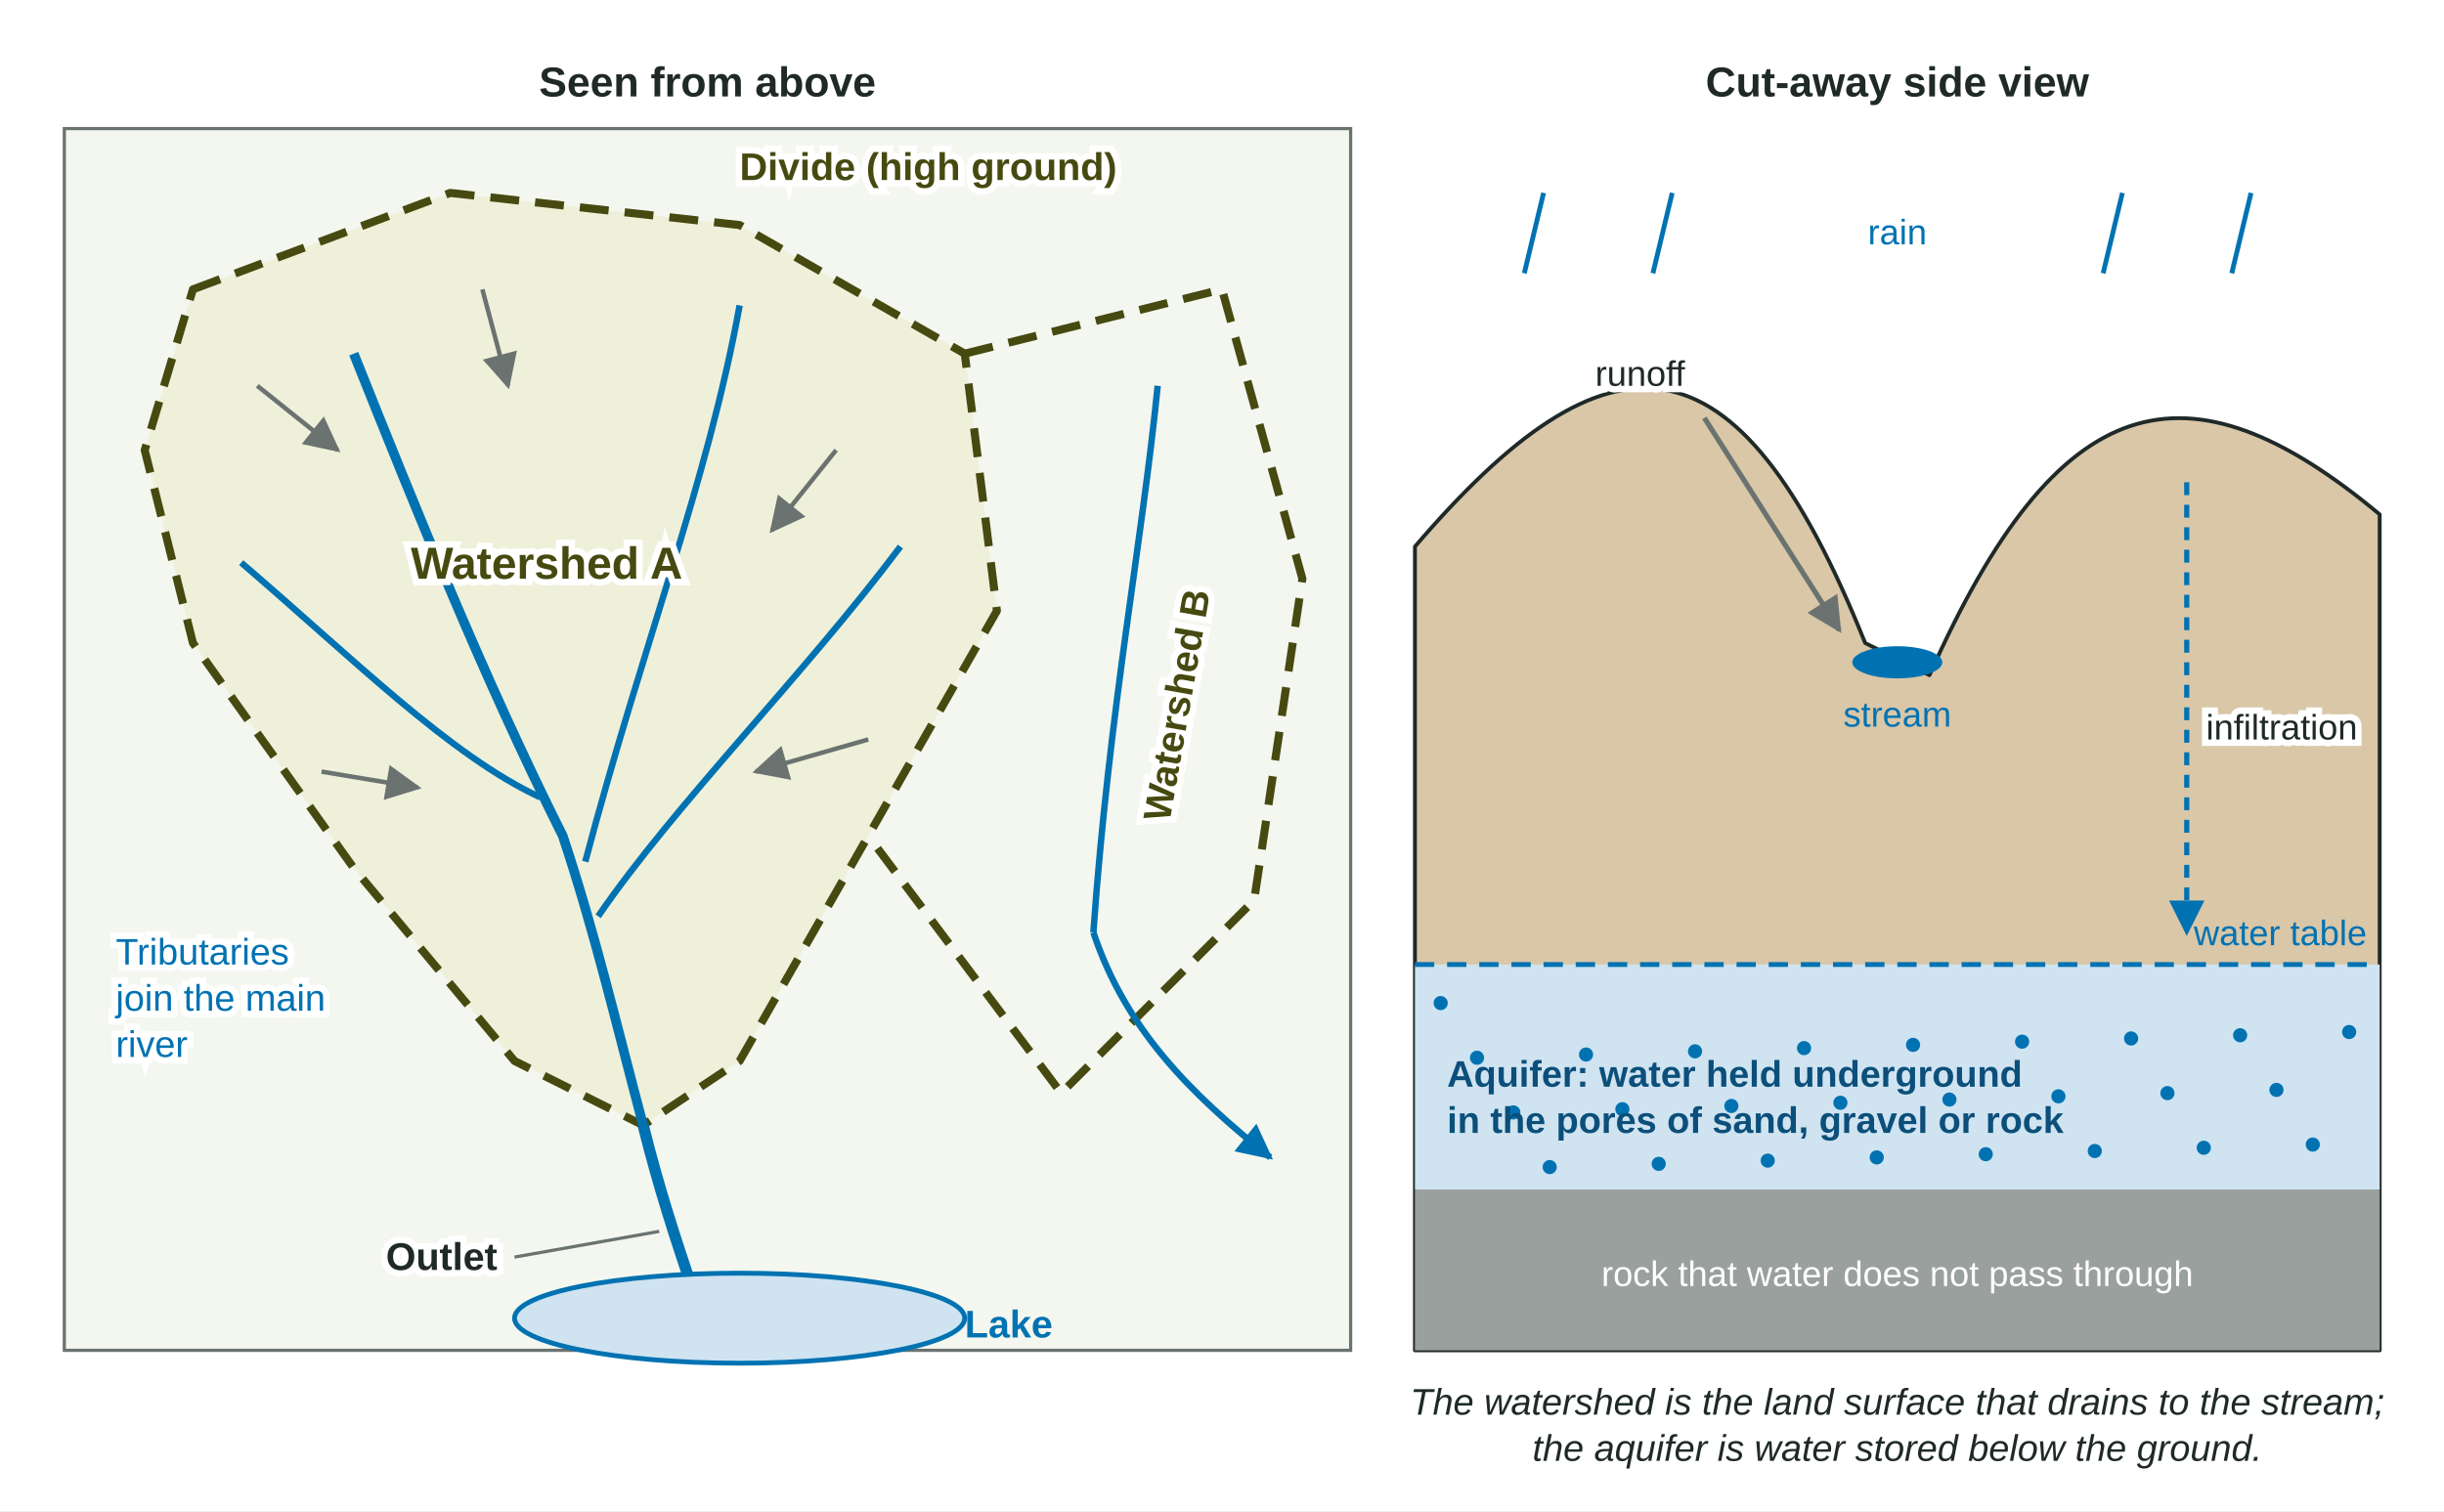
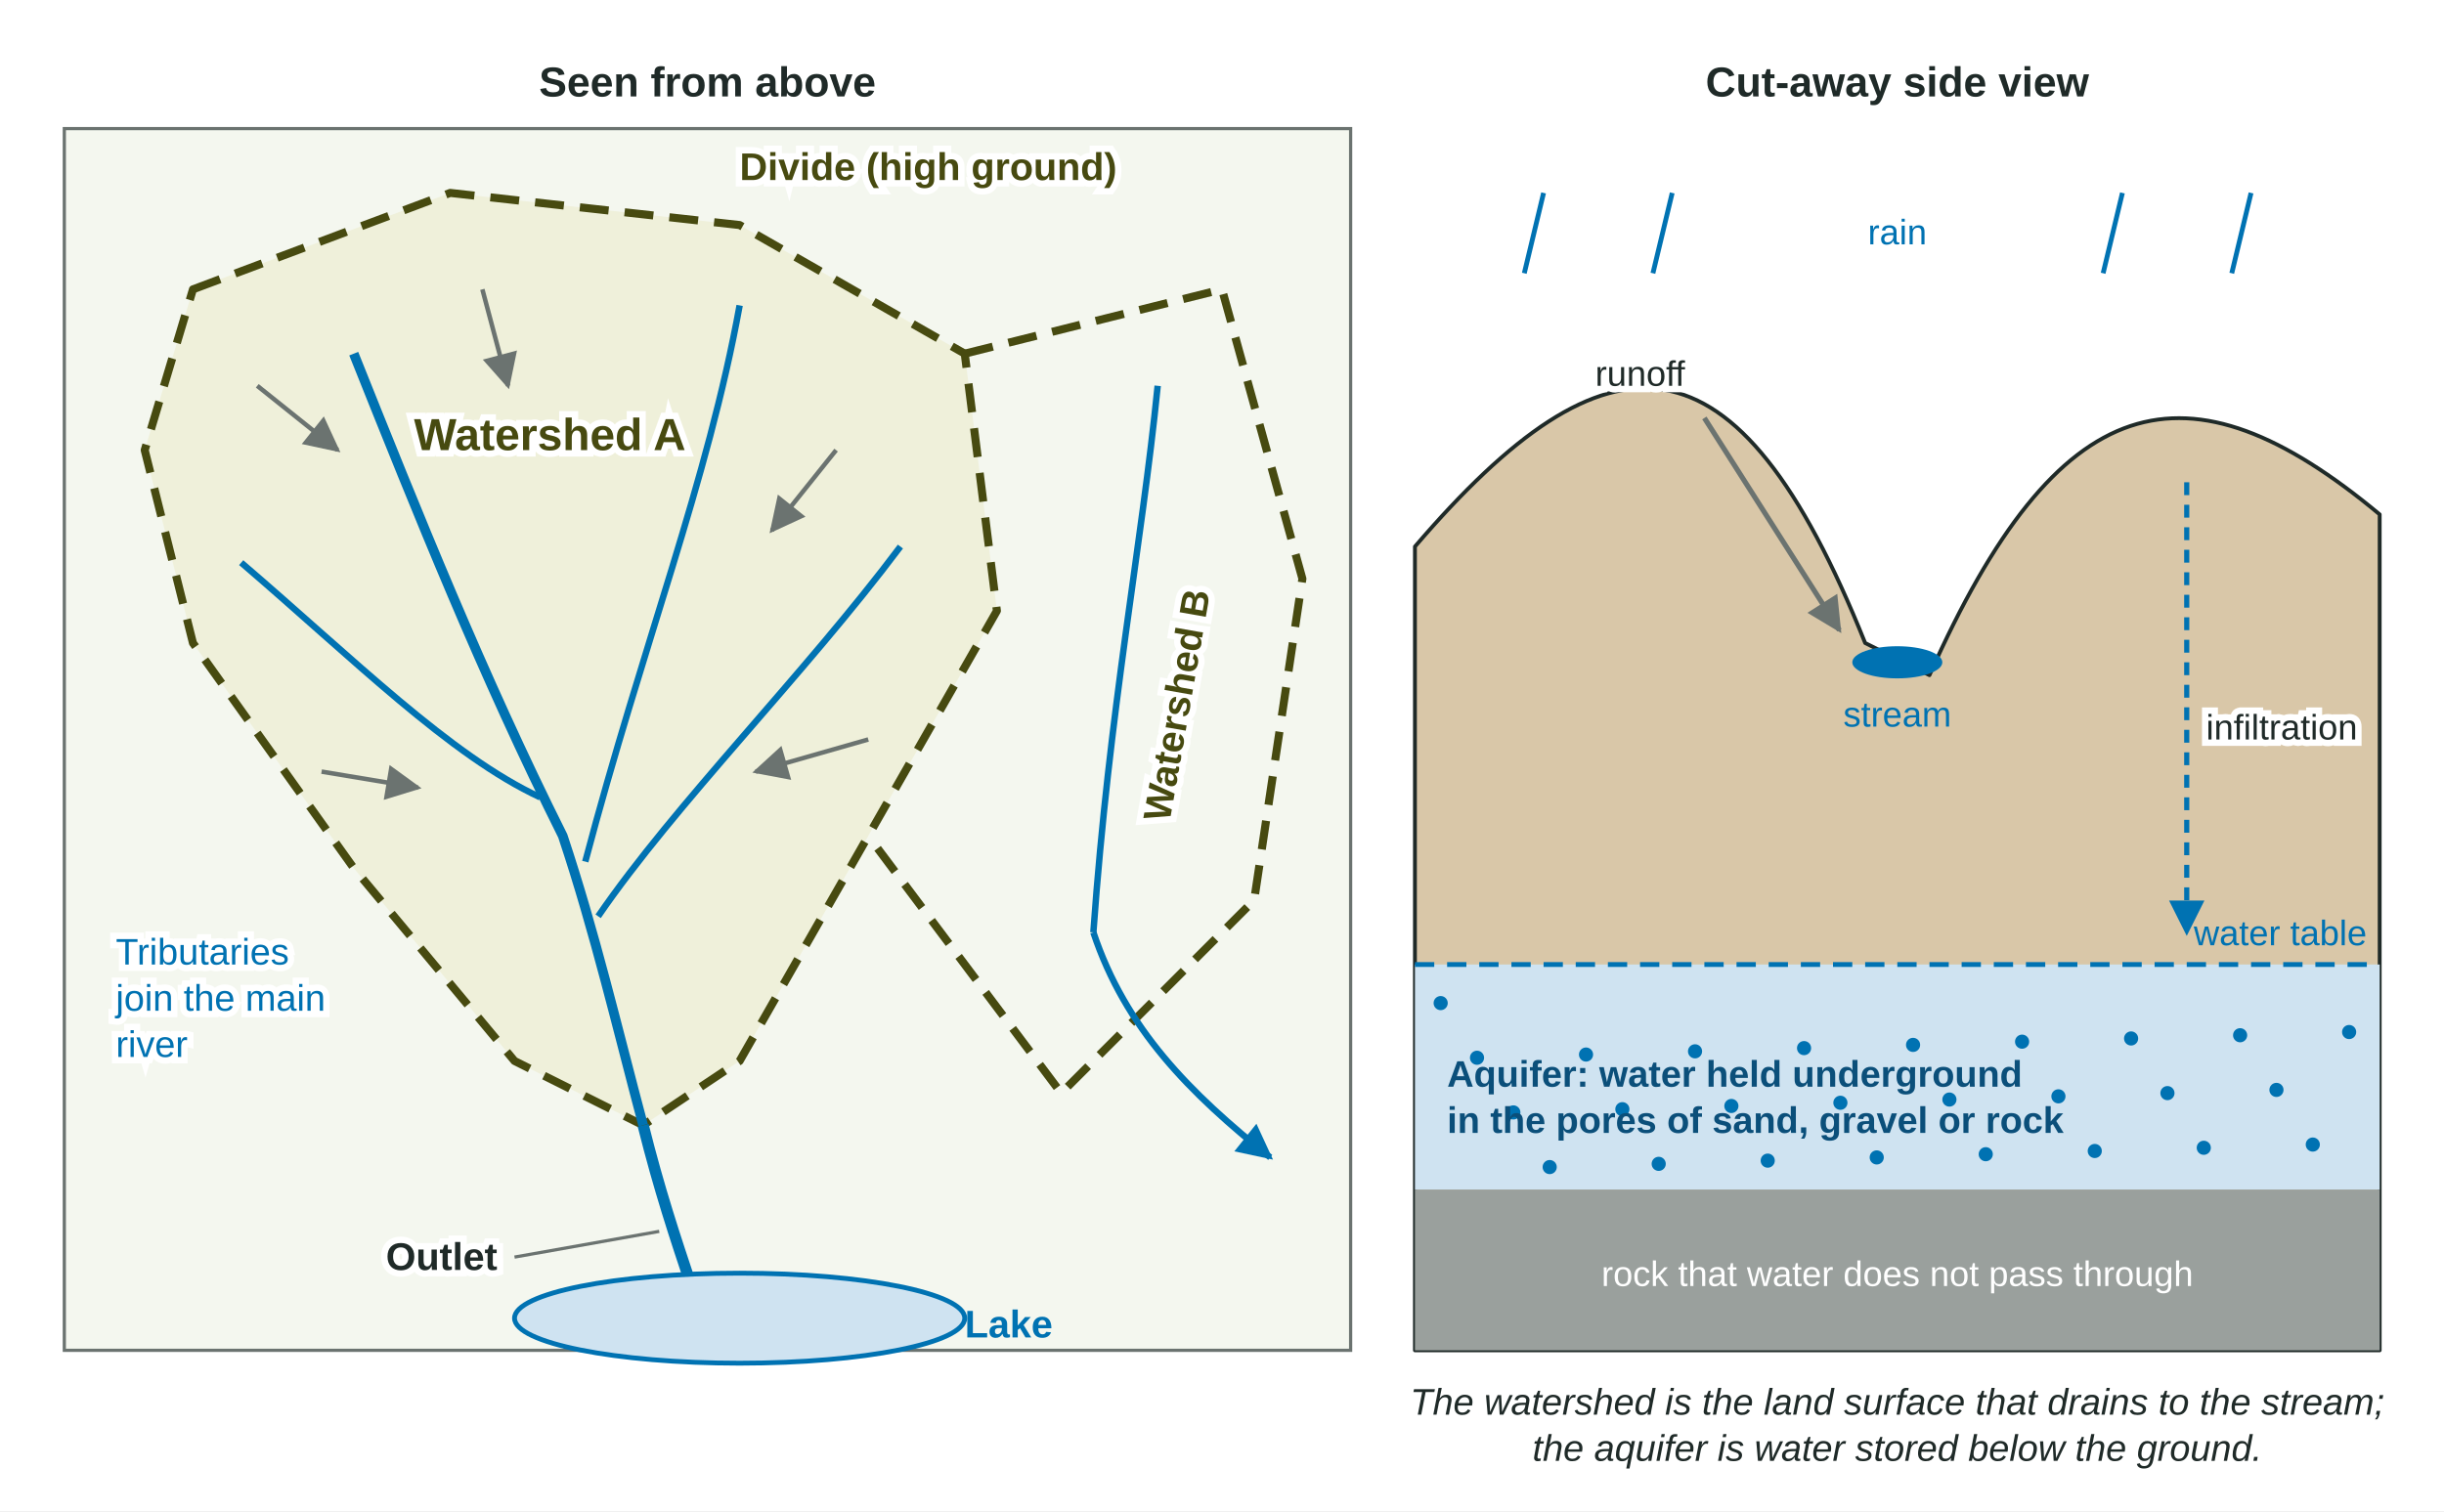
<svg xmlns="http://www.w3.org/2000/svg" viewBox="0 0 760 470" width="760" height="470" role="img" aria-labelledby="watersheds-divide-aquifer-t watersheds-divide-aquifer-d" font-family="Arial, Helvetica, sans-serif">
  <defs>
    <marker id="ar-ink" viewBox="0 0 10 10" refX="9" refY="5" markerUnits="userSpaceOnUse" markerWidth="11" markerHeight="11" orient="auto-start-reverse">
      <path d="M0,0 L10,5 L0,10 z" fill="#1F2A28" />
    </marker>
    <marker id="ar-olive" viewBox="0 0 10 10" refX="9" refY="5" markerUnits="userSpaceOnUse" markerWidth="11" markerHeight="11" orient="auto-start-reverse">
      <path d="M0,0 L10,5 L0,10 z" fill="#474A10" />
    </marker>
    <marker id="ar-blue" viewBox="0 0 10 10" refX="9" refY="5" markerUnits="userSpaceOnUse" markerWidth="11" markerHeight="11" orient="auto-start-reverse">
      <path d="M0,0 L10,5 L0,10 z" fill="#0072B2" />
    </marker>
    <marker id="ar-green" viewBox="0 0 10 10" refX="9" refY="5" markerUnits="userSpaceOnUse" markerWidth="11" markerHeight="11" orient="auto-start-reverse">
      <path d="M0,0 L10,5 L0,10 z" fill="#009E73" />
    </marker>
    <marker id="ar-verm" viewBox="0 0 10 10" refX="9" refY="5" markerUnits="userSpaceOnUse" markerWidth="11" markerHeight="11" orient="auto-start-reverse">
      <path d="M0,0 L10,5 L0,10 z" fill="#D55E00" />
    </marker>
    <marker id="ar-grey" viewBox="0 0 10 10" refX="9" refY="5" markerUnits="userSpaceOnUse" markerWidth="11" markerHeight="11" orient="auto-start-reverse">
      <path d="M0,0 L10,5 L0,10 z" fill="#6B7370" />
    </marker>
  </defs>
  <rect width="760" height="470" fill="#FFFFFF" />
  <rect x="20" y="40" width="400" height="380" rx="0" fill="#F4F7EF" stroke="#6B7370" stroke-width="1" />
  <text x="220" y="30" font-size="13" font-weight="bold" fill="#1F2A28" text-anchor="middle">Seen from above</text>
  <path d="M60 90 L140 60 L230 70 L300 110 L310 190 L270 260 L230 330 L200 350 L160 330 L110 270 L60 200 L45 140 Z" fill="#EFF0DA" stroke="#474A10" stroke-width="2.5" stroke-dasharray="9 5" stroke-linejoin="round" />
  <path d="M300 110 L380 90 L405 180 L390 280 L330 340 L270 260" fill="none" stroke="#474A10" stroke-width="2.5" stroke-dasharray="9 5" stroke-linejoin="round" />
  <path d="M110 110 C130 160 150 210 175 260 C185 290 192 320 200 350" fill="none" stroke="#0072B2" stroke-width="3" stroke-linejoin="round" />
  <path d="M230 95 C220 150 200 200 182 268" fill="none" stroke="#0072B2" stroke-width="2" stroke-linejoin="round" />
  <path d="M75 175 C110 205 140 235 168 248" fill="none" stroke="#0072B2" stroke-width="2" stroke-linejoin="round" />
  <path d="M280 170 C250 210 210 250 186 285" fill="none" stroke="#0072B2" stroke-width="2" stroke-linejoin="round" />
  <path d="M200 350 C205 370 210 385 215 400" fill="none" stroke="#0072B2" stroke-width="3.5" stroke-linejoin="round" />
  <ellipse cx="230" cy="410" rx="70" ry="14" fill="#CFE3F1" stroke="#0072B2" stroke-width="1.5" />
  <text x="300" y="416" font-size="12" font-weight="bold" fill="#0072B2" text-anchor="start">Lake</text>
  <path d="M360 120 C355 170 345 220 340 290" fill="none" stroke="#0072B2" stroke-width="2" stroke-linejoin="round" />
  <path d="M340 290 C350 320 370 340 395 360" fill="none" stroke="#0072B2" stroke-width="2" marker-end="url(#ar-blue)" stroke-linejoin="round" />
  <line x1="80" y1="120" x2="105" y2="140" stroke="#6B7370" stroke-width="1.4" marker-end="url(#ar-grey)" />
  <line x1="150" y1="90" x2="158" y2="120" stroke="#6B7370" stroke-width="1.4" marker-end="url(#ar-grey)" />
  <line x1="260" y1="140" x2="240" y2="165" stroke="#6B7370" stroke-width="1.4" marker-end="url(#ar-grey)" />
  <line x1="100" y1="240" x2="130" y2="245" stroke="#6B7370" stroke-width="1.4" marker-end="url(#ar-grey)" />
  <line x1="270" y1="230" x2="235" y2="240" stroke="#6B7370" stroke-width="1.4" marker-end="url(#ar-grey)" />
-   <text x="170" y="180" font-size="14" font-weight="bold" fill="#474A10" text-anchor="middle" stroke="#FFFFFF" stroke-width="4" paint-order="stroke">Watershed A</text>
+   <text x="171" y="140" font-size="14" font-weight="bold" fill="#474A10" text-anchor="middle" stroke="#FFFFFF" stroke-width="4" paint-order="stroke">Watershed A</text>
  <text x="370" y="220" font-size="12" font-weight="bold" fill="#474A10" text-anchor="middle" stroke="#FFFFFF" stroke-width="4" paint-order="stroke" transform="rotate(-80 370 220)">Watershed B</text>
  <text x="230" y="56" font-size="12" font-weight="bold" fill="#474A10" text-anchor="start" stroke="#FFFFFF" stroke-width="4" paint-order="stroke">Divide (high ground)</text>
  <text x="36" y="300" font-size="11.5" font-weight="normal" fill="#0072B2" text-anchor="start" stroke="#FFFFFF" stroke-width="4" paint-order="stroke">Tributaries</text>
  <text x="36" y="314.38" font-size="11.5" font-weight="normal" fill="#0072B2" text-anchor="start" stroke="#FFFFFF" stroke-width="4" paint-order="stroke">join the main</text>
  <text x="36" y="328.75" font-size="11.5" font-weight="normal" fill="#0072B2" text-anchor="start" stroke="#FFFFFF" stroke-width="4" paint-order="stroke">river</text>
  <text x="120" y="395" font-size="12" font-weight="bold" fill="#1F2A28" text-anchor="start" stroke="#FFFFFF" stroke-width="4" paint-order="stroke">Outlet</text>
  <line x1="160" y1="391" x2="205" y2="383" stroke="#6B7370" stroke-width="1" />
  <text x="590" y="30" font-size="13" font-weight="bold" fill="#1F2A28" text-anchor="middle">Cut-away side view</text>
  <path d="M440 170 C500 100 540 100 580 200 L600 210 C640 120 680 110 740 160 L740 420 L440 420 Z" fill="#D9C7A8" stroke="#1F2A28" stroke-width="1.2" stroke-linejoin="round" />
  <rect x="440" y="300" width="300" height="70" rx="0" fill="#CFE3F1" stroke="none" stroke-width="1.5" />
  <circle cx="448" cy="312" r="2.2" fill="#0072B2" stroke="none" stroke-width="1.5" />
  <circle cx="459.3" cy="329" r="2.2" fill="#0072B2" stroke="none" stroke-width="1.5" />
  <circle cx="470.6" cy="346" r="2.2" fill="#0072B2" stroke="none" stroke-width="1.5" />
  <circle cx="481.9" cy="363" r="2.2" fill="#0072B2" stroke="none" stroke-width="1.5" />
  <circle cx="493.2" cy="328" r="2.2" fill="#0072B2" stroke="none" stroke-width="1.5" />
  <circle cx="504.5" cy="345" r="2.2" fill="#0072B2" stroke="none" stroke-width="1.5" />
  <circle cx="515.8" cy="362" r="2.2" fill="#0072B2" stroke="none" stroke-width="1.5" />
  <circle cx="527.1" cy="327" r="2.2" fill="#0072B2" stroke="none" stroke-width="1.5" />
  <circle cx="538.4" cy="344" r="2.2" fill="#0072B2" stroke="none" stroke-width="1.5" />
  <circle cx="549.7" cy="361" r="2.2" fill="#0072B2" stroke="none" stroke-width="1.5" />
  <circle cx="561" cy="326" r="2.2" fill="#0072B2" stroke="none" stroke-width="1.5" />
  <circle cx="572.3" cy="343" r="2.2" fill="#0072B2" stroke="none" stroke-width="1.5" />
  <circle cx="583.6" cy="360" r="2.2" fill="#0072B2" stroke="none" stroke-width="1.5" />
  <circle cx="594.9" cy="325" r="2.2" fill="#0072B2" stroke="none" stroke-width="1.5" />
  <circle cx="606.2" cy="342" r="2.2" fill="#0072B2" stroke="none" stroke-width="1.5" />
  <circle cx="617.5" cy="359" r="2.2" fill="#0072B2" stroke="none" stroke-width="1.5" />
  <circle cx="628.8" cy="324" r="2.2" fill="#0072B2" stroke="none" stroke-width="1.5" />
  <circle cx="640.1" cy="341" r="2.2" fill="#0072B2" stroke="none" stroke-width="1.5" />
  <circle cx="651.4" cy="358" r="2.2" fill="#0072B2" stroke="none" stroke-width="1.5" />
  <circle cx="662.7" cy="323" r="2.2" fill="#0072B2" stroke="none" stroke-width="1.5" />
  <circle cx="674" cy="340" r="2.2" fill="#0072B2" stroke="none" stroke-width="1.5" />
  <circle cx="685.3" cy="357" r="2.2" fill="#0072B2" stroke="none" stroke-width="1.5" />
  <circle cx="696.6" cy="322" r="2.2" fill="#0072B2" stroke="none" stroke-width="1.5" />
  <circle cx="707.9" cy="339" r="2.2" fill="#0072B2" stroke="none" stroke-width="1.5" />
  <circle cx="719.2" cy="356" r="2.2" fill="#0072B2" stroke="none" stroke-width="1.5" />
  <circle cx="730.5" cy="321" r="2.2" fill="#0072B2" stroke="none" stroke-width="1.5" />
  <line x1="440" y1="300" x2="740" y2="300" stroke="#0072B2" stroke-width="1.5" stroke-dasharray="6 4" />
  <text x="736" y="294" font-size="11" font-weight="normal" fill="#0072B2" text-anchor="end">water table</text>
  <rect x="440" y="370" width="300" height="50" rx="0" fill="#9AA09D" stroke="none" stroke-width="1.5" />
  <text x="590" y="400" font-size="11" font-weight="normal" fill="#FFFFFF" text-anchor="middle">rock that water does not pass through</text>
  <ellipse cx="590" cy="206" rx="14" ry="5" fill="#0072B2" stroke="none" stroke-width="1.5" />
  <text x="590" y="226" font-size="11" font-weight="normal" fill="#0072B2" text-anchor="middle">stream</text>
  <line x1="480" y1="60" x2="474" y2="85" stroke="#0072B2" stroke-width="1.5" />
  <line x1="520" y1="60" x2="514" y2="85" stroke="#0072B2" stroke-width="1.5" />
  <line x1="660" y1="60" x2="654" y2="85" stroke="#0072B2" stroke-width="1.5" />
  <line x1="700" y1="60" x2="694" y2="85" stroke="#0072B2" stroke-width="1.5" />
  <text x="590" y="76" font-size="11" font-weight="normal" fill="#0072B2" text-anchor="middle">rain</text>
  <line x1="530" y1="130" x2="572" y2="196" stroke="#6B7370" stroke-width="1.6" marker-end="url(#ar-grey)" />
  <text x="510" y="120" font-size="11" font-weight="normal" fill="#1F2A28" text-anchor="middle" stroke="#FFFFFF" stroke-width="4" paint-order="stroke">runoff</text>
  <line x1="680" y1="150" x2="680" y2="290" stroke="#0072B2" stroke-width="1.6" stroke-dasharray="4 3" marker-end="url(#ar-blue)" />
  <text x="686" y="230" font-size="11" font-weight="normal" fill="#1F2A28" text-anchor="start" stroke="#FFFFFF" stroke-width="4" paint-order="stroke">infiltration</text>
  <text x="450" y="338" font-size="11.5" font-weight="bold" fill="#0B4F7A" text-anchor="start">Aquifer: water held underground</text>
  <text x="450" y="352.38" font-size="11.5" font-weight="bold" fill="#0B4F7A" text-anchor="start">in the pores of sand, gravel or rock</text>
  <text x="590" y="440" font-size="11.5" font-weight="normal" fill="#1F2A28" text-anchor="middle" font-style="italic">The watershed is the land surface that drains to the stream;</text>
  <text x="590" y="454.38" font-size="11.5" font-weight="normal" fill="#1F2A28" text-anchor="middle" font-style="italic">the aquifer is water stored below the ground.</text>
</svg>
